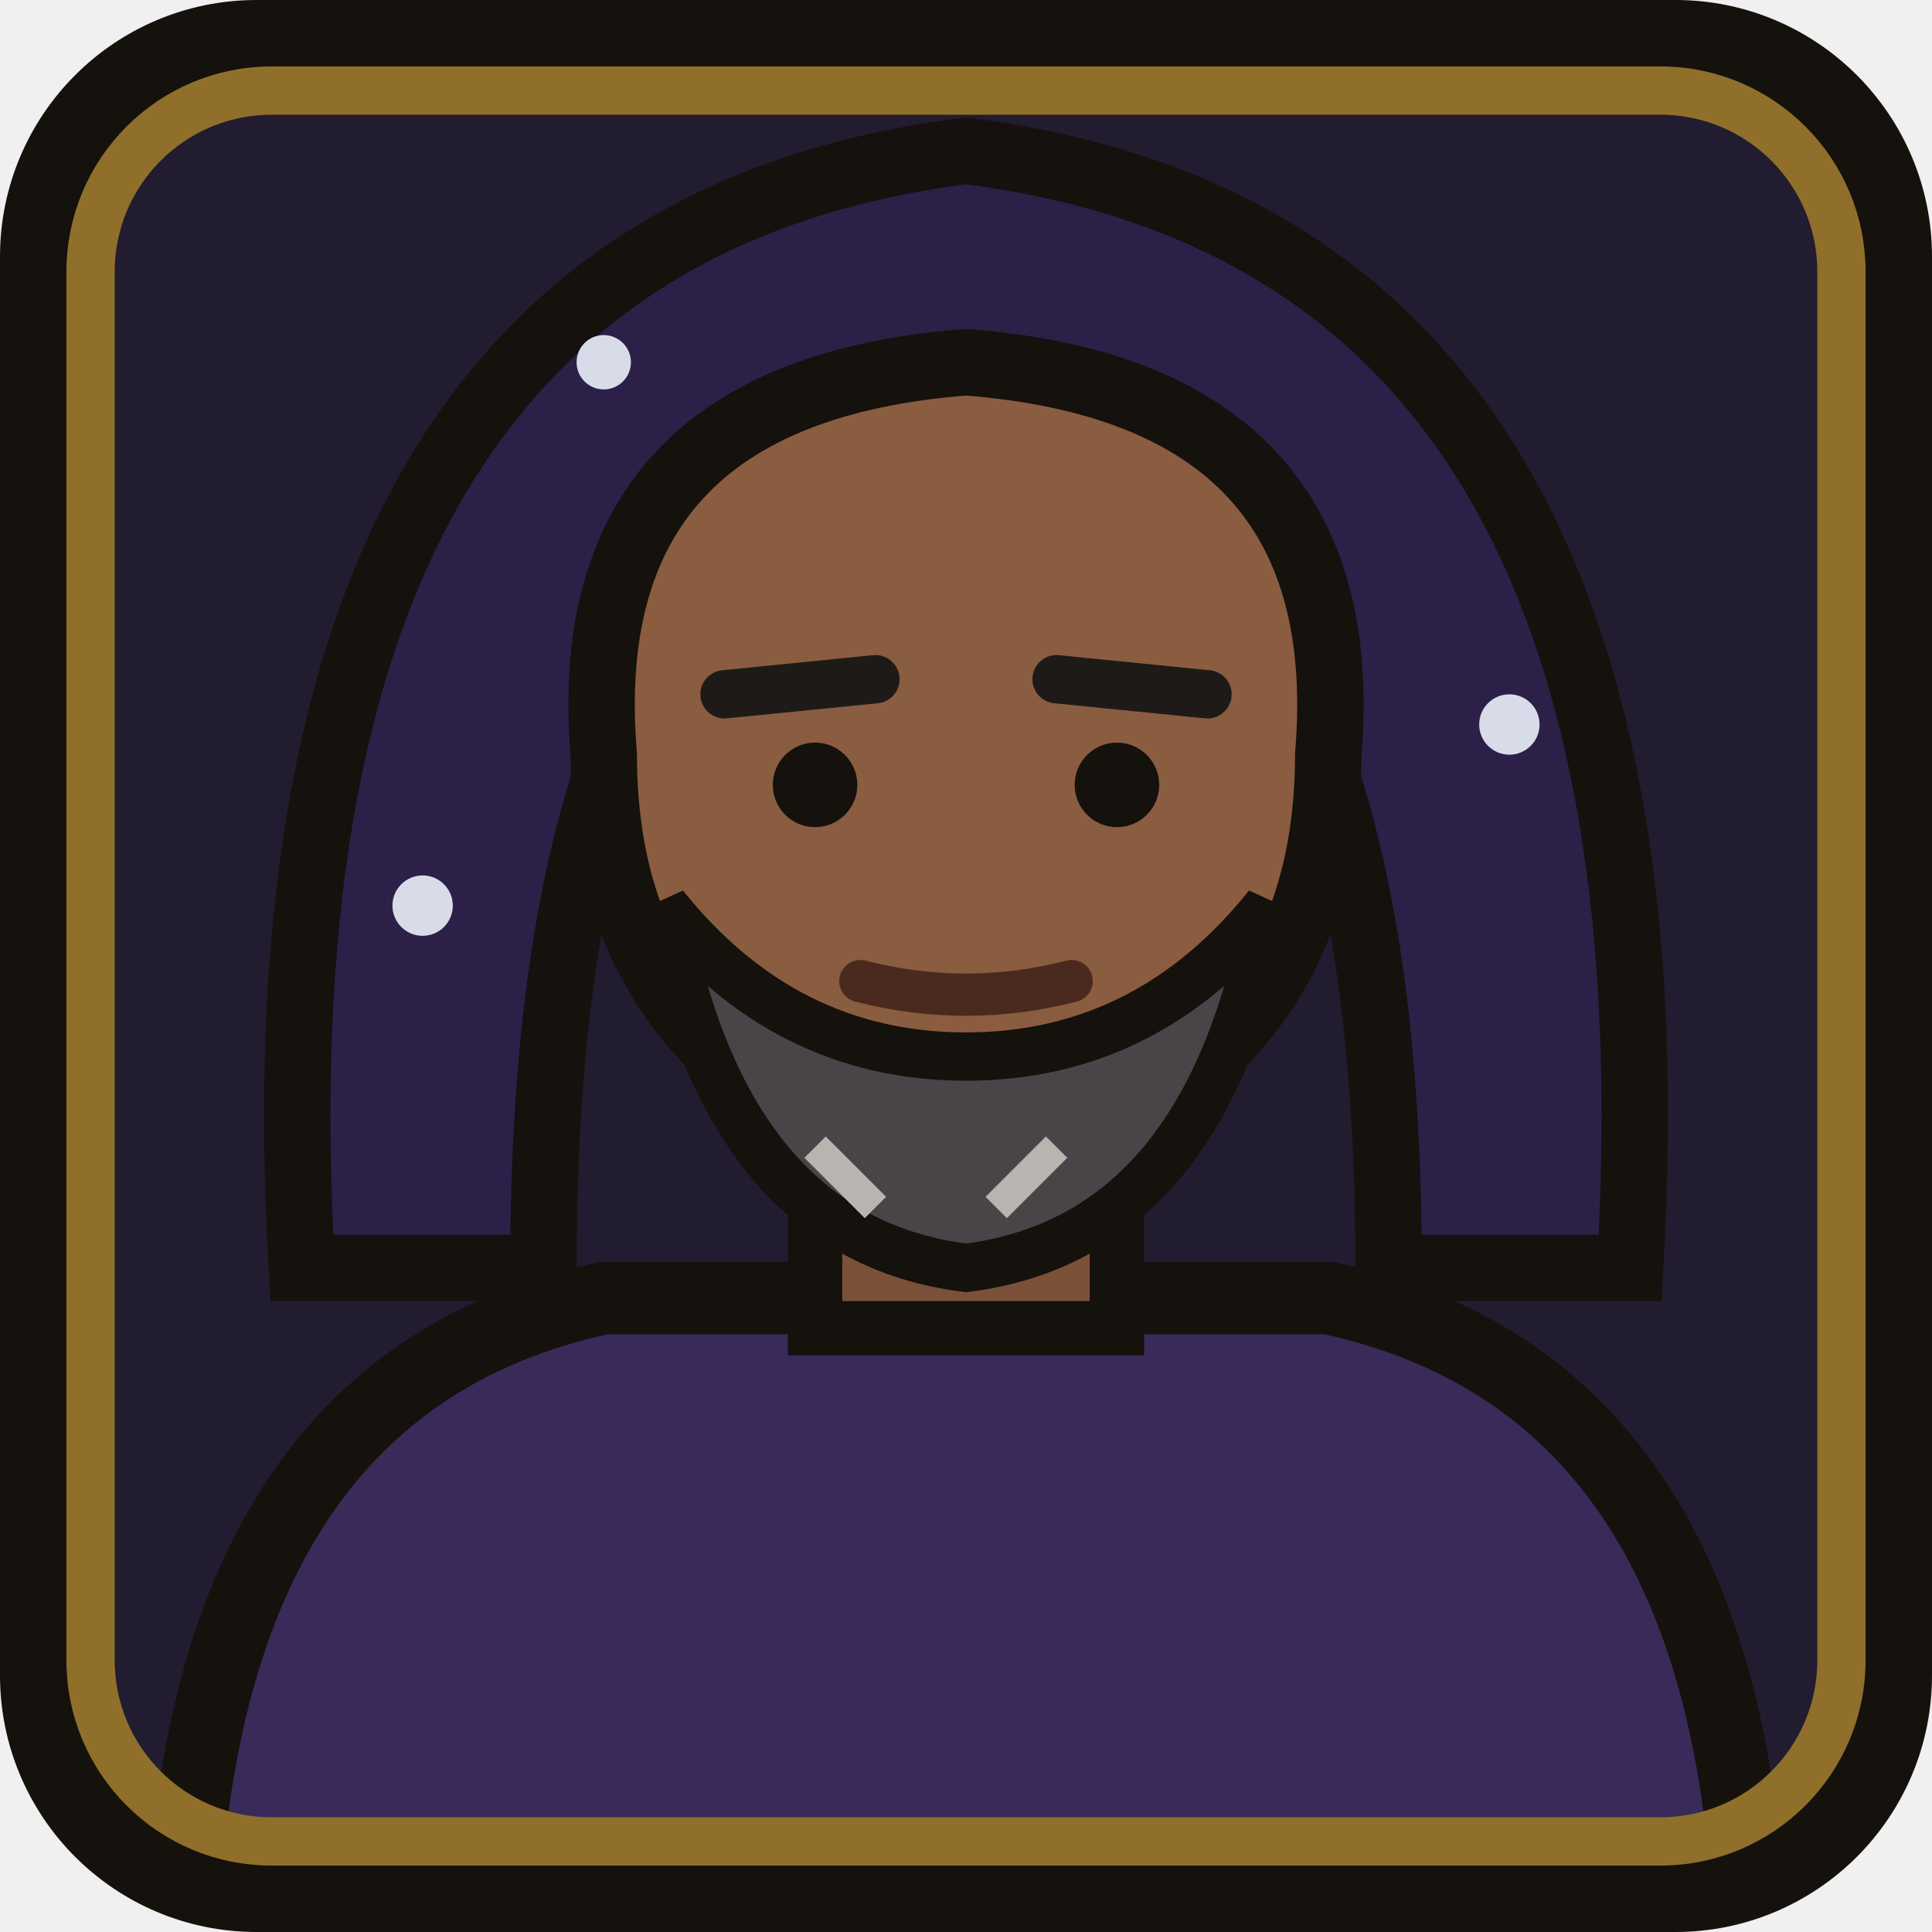
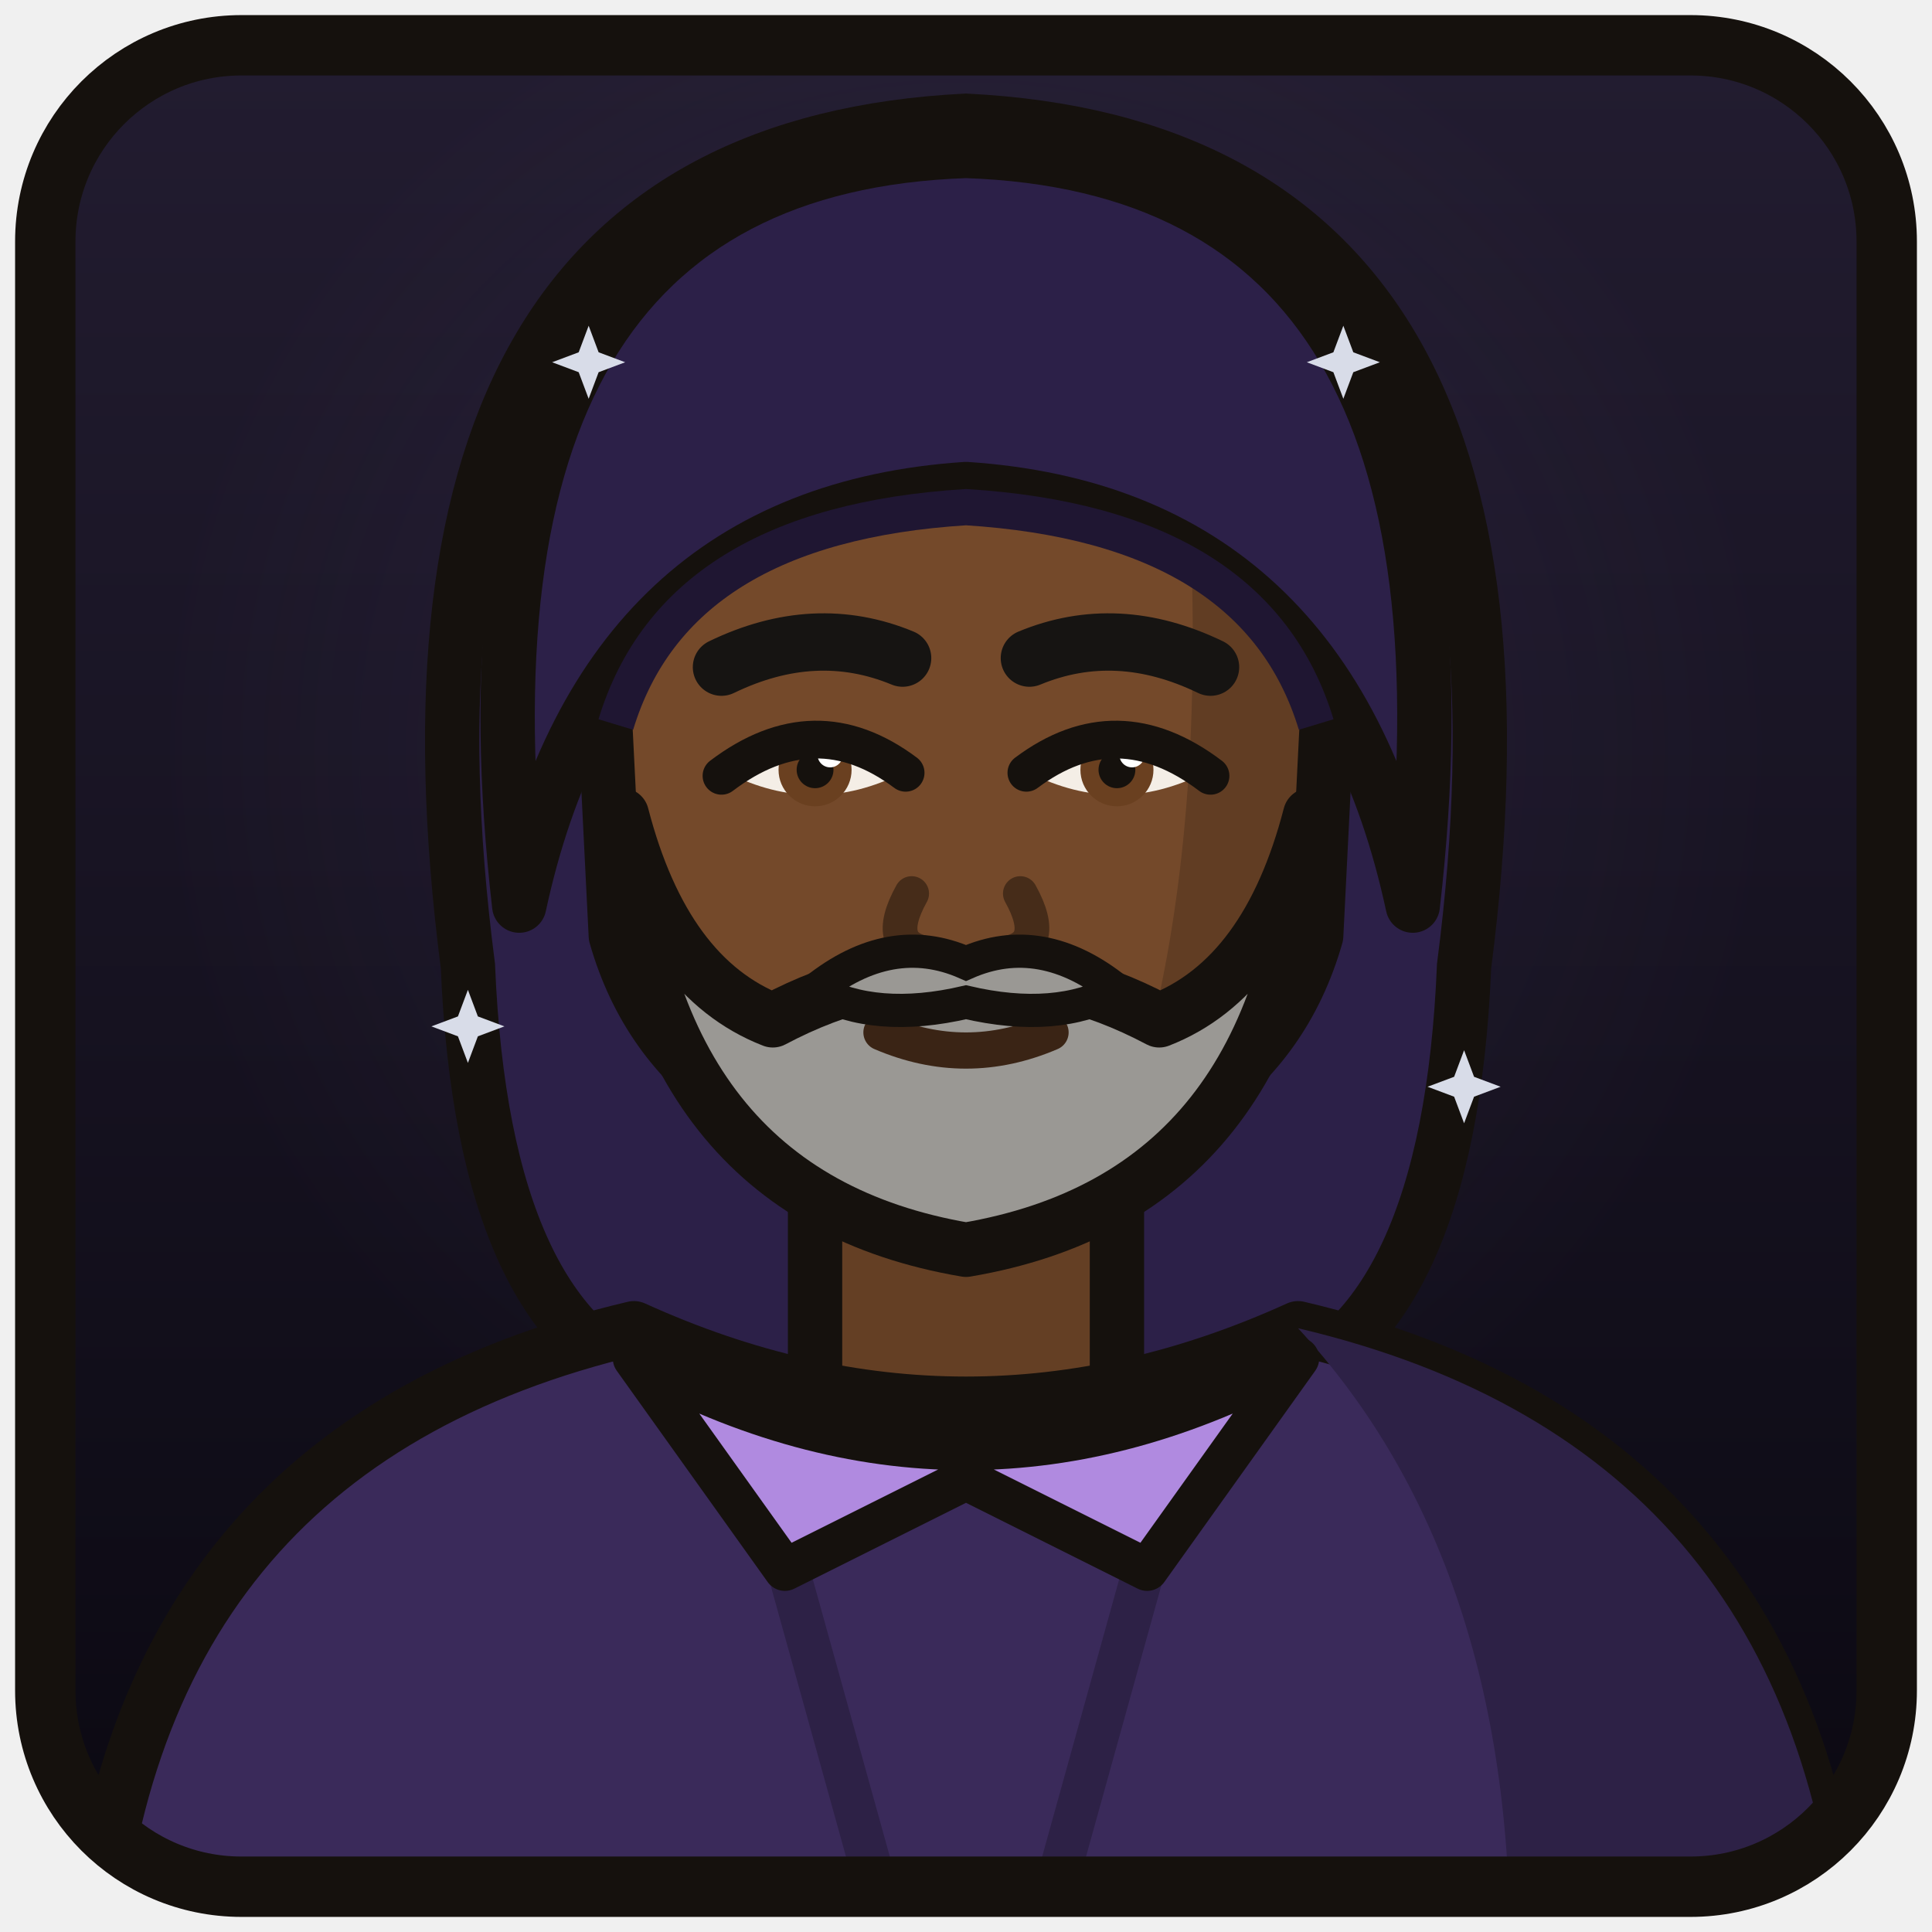
<svg xmlns="http://www.w3.org/2000/svg" width="256" height="256" viewBox="0 0 64 64">
-   <clipPath id="c">
-     <rect x="3" y="3" width="58" height="58" rx="6" />
-   </clipPath>
-   <rect x="1.5" y="1.5" width="61" height="61" rx="7" fill="#221c30" stroke="#15110d" stroke-width="3" />
+   <defs>
+     <linearGradient id="bg" x1="0" y1="0" x2="0" y2="1">
+       <stop offset="0" stop-color="#221c30" />
+       <stop offset="1" stop-color="#0b0912" />
+     </linearGradient>
+     <radialGradient id="lt" cx="0.5" cy="0.38" r="0.45">
+       <stop offset="0" stop-color="#b08ae0" stop-opacity="0.1" />
+       <stop offset="1" stop-color="#b08ae0" stop-opacity="0" />
+     </radialGradient>
+     <clipPath id="c">
+       <rect x="2" y="2" width="60" height="60" rx="6" />
+     </clipPath>
+   </defs>
+   <rect x="2" y="2" width="60" height="60" rx="6" fill="url(#bg)" />
  <g clip-path="url(#c)">
-     <path d="M6 66 Q6 46 20 43 L44 43 Q58 46 58 66Z" fill="#3a2a5a" stroke="#15110d" stroke-width="2.4" />
-     <path d="M10 42 Q8 8 32 5 Q56 8 54 42 L46 42 Q46 16 32 15 Q18 16 18 42Z" fill="#2c2048" stroke="#15110d" stroke-width="2.2" />
-     <circle cx="14" cy="30" r="1" fill="#d8dce8" />
-     <circle cx="50" cy="24" r="1" fill="#d8dce8" />
-     <circle cx="20" cy="12" r="0.9" fill="#d8dce8" />
-     <rect x="27" y="35" width="10" height="9" fill="#7a5038" stroke="#15110d" stroke-width="1.8" />
-     <path d="M20 25 Q19 13 32 12 Q45 13 44 25 Q44 36 32 39 Q20 36 20 25Z" fill="#8a5c40" stroke="#15110d" stroke-width="2.2" />
-     <path d="M22 30 Q24 41 32 42 Q40 41 42 30 Q38 35 32 35 Q26 35 22 30Z" fill="#4a4448" stroke="#15110d" stroke-width="1.6" />
-     <path d="M27 38 L29 40 M35 38 L33 40" stroke="#b8b4b0" stroke-width="1" />
-     <path d="M24 23 L29 22.5 M35 22.5 L40 23" stroke="#1e1a18" stroke-width="1.6" stroke-linecap="round" />
-     <circle cx="27" cy="26" r="1.4" fill="#15110d" />
-     <circle cx="37" cy="26" r="1.4" fill="#15110d" />
-     <path d="M28.5 32.5 Q32 33.4 35.5 32.5" fill="none" stroke="#4a2a1e" stroke-width="1.4" stroke-linecap="round" />
+     <rect x="2" y="2" width="60" height="60" fill="url(#lt)" />
+     <path d="M15.5 32 Q12 5 32 4 Q52 5 48.5 32 Q48 44 42 46 L22 46 Q16 44 15.5 32Z" fill="#2c2048" stroke="#15110d" stroke-width="1.8" />
+     <rect x="27.0" y="33" width="10" height="14" fill="#643f24" stroke="#15110d" stroke-width="1.8" />
+     <path d="M3 66 Q4 48 21 44 Q32 49 43 44 Q60 48 61 66Z" fill="#3a2a5a" stroke="#15110d" stroke-width="1.8" stroke-linejoin="round" />
+     <path d="M43 44 Q60 48 61 66 L50 66 Q50.4 52 43 44Z" fill="#2d2146" />
+     <path fill="none" d="M25 48 L30 66 M39 48 L34 66" stroke="#2d2146" stroke-width="1.4" />
+     <path d="M21 45 Q32 51 43 45 L38 52 L32 49 L26 52Z" fill="#b08ae0" stroke="#15110d" stroke-width="1.4" stroke-linejoin="round" />
+     <defs>
+       <clipPath id="face">
+         <path fill="none" d="M20 23 Q20 10 32 10 Q44 10 44 23 L43.6 31 Q41.6 38 32 39 Q22.4 38 20.4 31Z" />
+       </clipPath>
+     </defs>
+     <path d="M20 23 Q20 10 32 10 Q44 10 44 23 L43.6 31 Q41.6 38 32 39 Q22.4 38 20.4 31Z" fill="#74492a" />
+     <path d="M38.6 8 Q46 14 46 24 Q46 34 35.6 41 Q41.4 30 38.6 8Z" fill="#613d23" clip-path="url(#face)" />
+     <path fill="none" d="M20 23 Q20 10 32 10 Q44 10 44 23 L43.6 31 Q41.6 38 32 39 Q22.4 38 20.4 31Z" stroke="#15110d" stroke-width="1.8" stroke-linejoin="round" />
+     <path d="M24.1 25.6 Q27.0 23.65 29.9 25.6 Q27.0 27.07 24.1 25.6Z" fill="#f4eee6" />
+     <circle cx="27.0" cy="25.50" r="1.21" fill="#6a4020" />
+     <circle cx="27.0" cy="25.50" r="0.61" fill="#15110d" />
+     <circle cx="27.5" cy="25.00" r="0.42" fill="#ffffff" />
+     <path fill="none" d="M23.9 25.7 Q27.0 23.35 30.0 25.6" stroke="#15110d" stroke-width="1.25" stroke-linecap="round" />
+     <path d="M39.9 25.6 Q37.0 23.65 34.1 25.6 Q37.0 27.07 39.9 25.6Z" fill="#f4eee6" />
+     <circle cx="37.0" cy="25.50" r="1.21" fill="#6a4020" />
+     <circle cx="37.0" cy="25.50" r="0.61" fill="#15110d" />
+     <circle cx="37.5" cy="25.00" r="0.42" fill="#ffffff" />
+     <path fill="none" d="M40.1 25.7 Q37.0 23.35 34.0 25.6" stroke="#15110d" stroke-width="1.25" stroke-linecap="round" />
+     <path fill="none" d="M23.9 22.1 Q27.0 20.6 29.9 21.8" stroke="#161412" stroke-width="1.9" stroke-linecap="round" />
+     <path fill="none" d="M40.1 22.1 Q37.0 20.6 34.1 21.8" stroke="#161412" stroke-width="1.9" stroke-linecap="round" />
+     <path fill="none" d="M30.2 29.6 Q29.2 31.4 30.8 31.6 Q32 32.4 33.2 31.6 Q34.8 31.4 33.8 29.6" stroke="#462c19" stroke-width="1.15" stroke-linecap="round" stroke-linejoin="round" />
+     <path d="M20.6 27 Q21.4 39.6 32 41.4 Q42.6 39.6 43.4 27 Q42 32.4 38.4 33.8 Q35 32 32 32.4 Q29 32 25.6 33.8 Q22 32.4 20.6 27Z" fill="#9a9894" stroke="#15110d" stroke-width="1.8" stroke-linejoin="round" />
+     <path fill="none" d="M29.2 34.2 Q32 35.4 34.8 34.2" stroke="#3a2415" stroke-width="1.2" stroke-linecap="round" />
+     <path d="M27 32.8 Q29.5 30.8 32 31.9 Q34.5 30.8 37 32.8 Q35 33.9 32 33.2 Q29 33.9 27 32.8Z" fill="#9a9894" stroke="#15110d" stroke-width="1.1" />
+     <path d="M17.2 30 Q14.4 5.6 32 5 Q49.6 5.6 46.8 30 Q44 17 32 16.2 Q20 17 17.2 30Z" fill="#2c2048" stroke="#15110d" stroke-width="1.8" stroke-linejoin="round" />
+     <path fill="none" d="M20.4 24 Q22.4 17.4 32 16.8 Q41.6 17.4 43.6 24" stroke="#1f1632" stroke-width="1.2" />
+     <path d="M19.5 10.79 L19.83 11.67 L20.71 12 L19.83 12.33 L19.5 13.21 L19.17 12.33 L18.29 12 L19.17 11.67Z" fill="#d8dce8" />
+     <path d="M44.5 10.79 L44.83 11.67 L45.71 12 L44.83 12.33 L44.5 13.21 L44.17 12.33 L43.29 12 L44.17 11.67Z" fill="#d8dce8" />
+     <path d="M15.5 32.79 L15.83 33.67 L16.71 34 L15.83 34.33 L15.5 35.21 L15.17 34.33 L14.29 34 L15.17 33.67Z" fill="#d8dce8" />
+     <path d="M48.5 34.79 L48.83 35.67 L49.71 36 L48.83 36.33 L48.5 37.21 L48.17 36.33 L47.29 36 L48.17 35.67Z" fill="#d8dce8" />
  </g>
-   <rect x="3" y="3" width="58" height="58" rx="6" fill="none" stroke="#8f6f2a" stroke-width="1.6" />
+   <rect x="1.5" y="1.5" width="61" height="61" rx="6.5" fill="none" stroke="#15110d" stroke-width="2" />
</svg>
